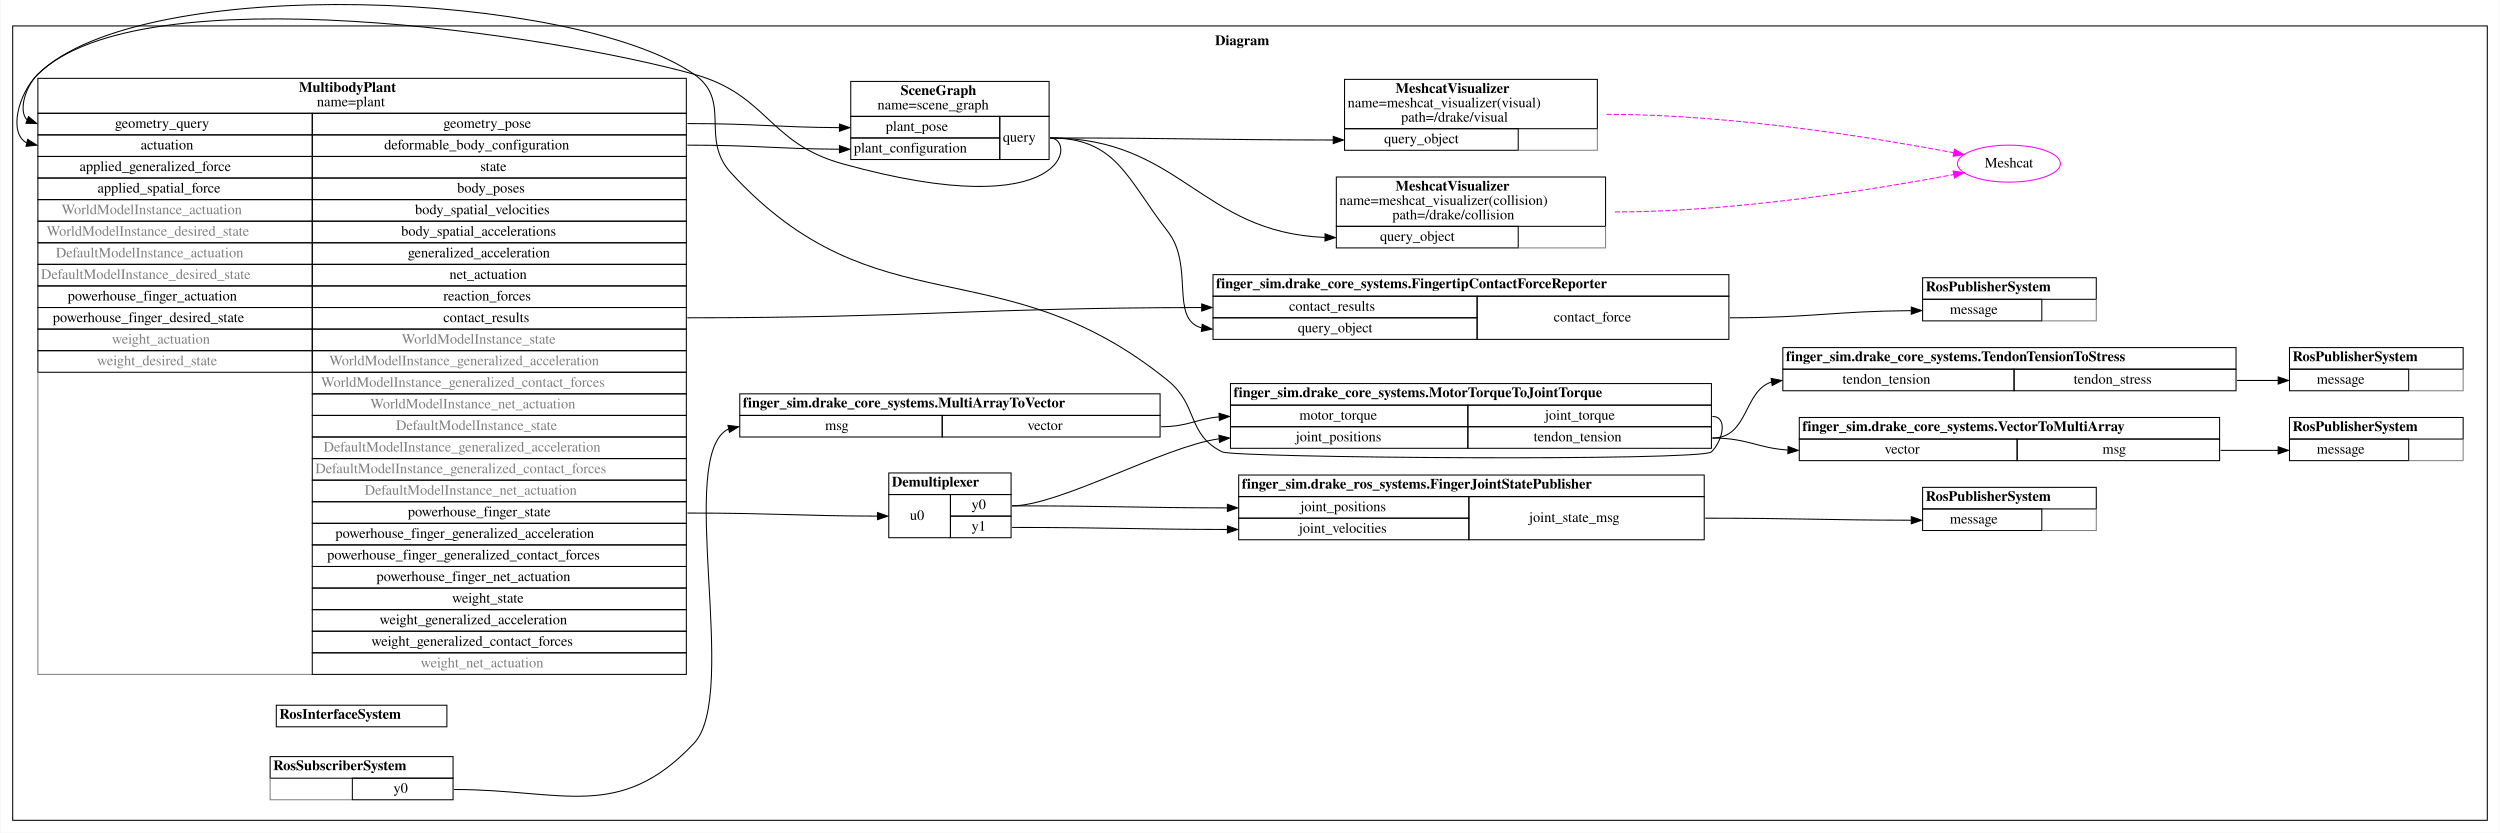
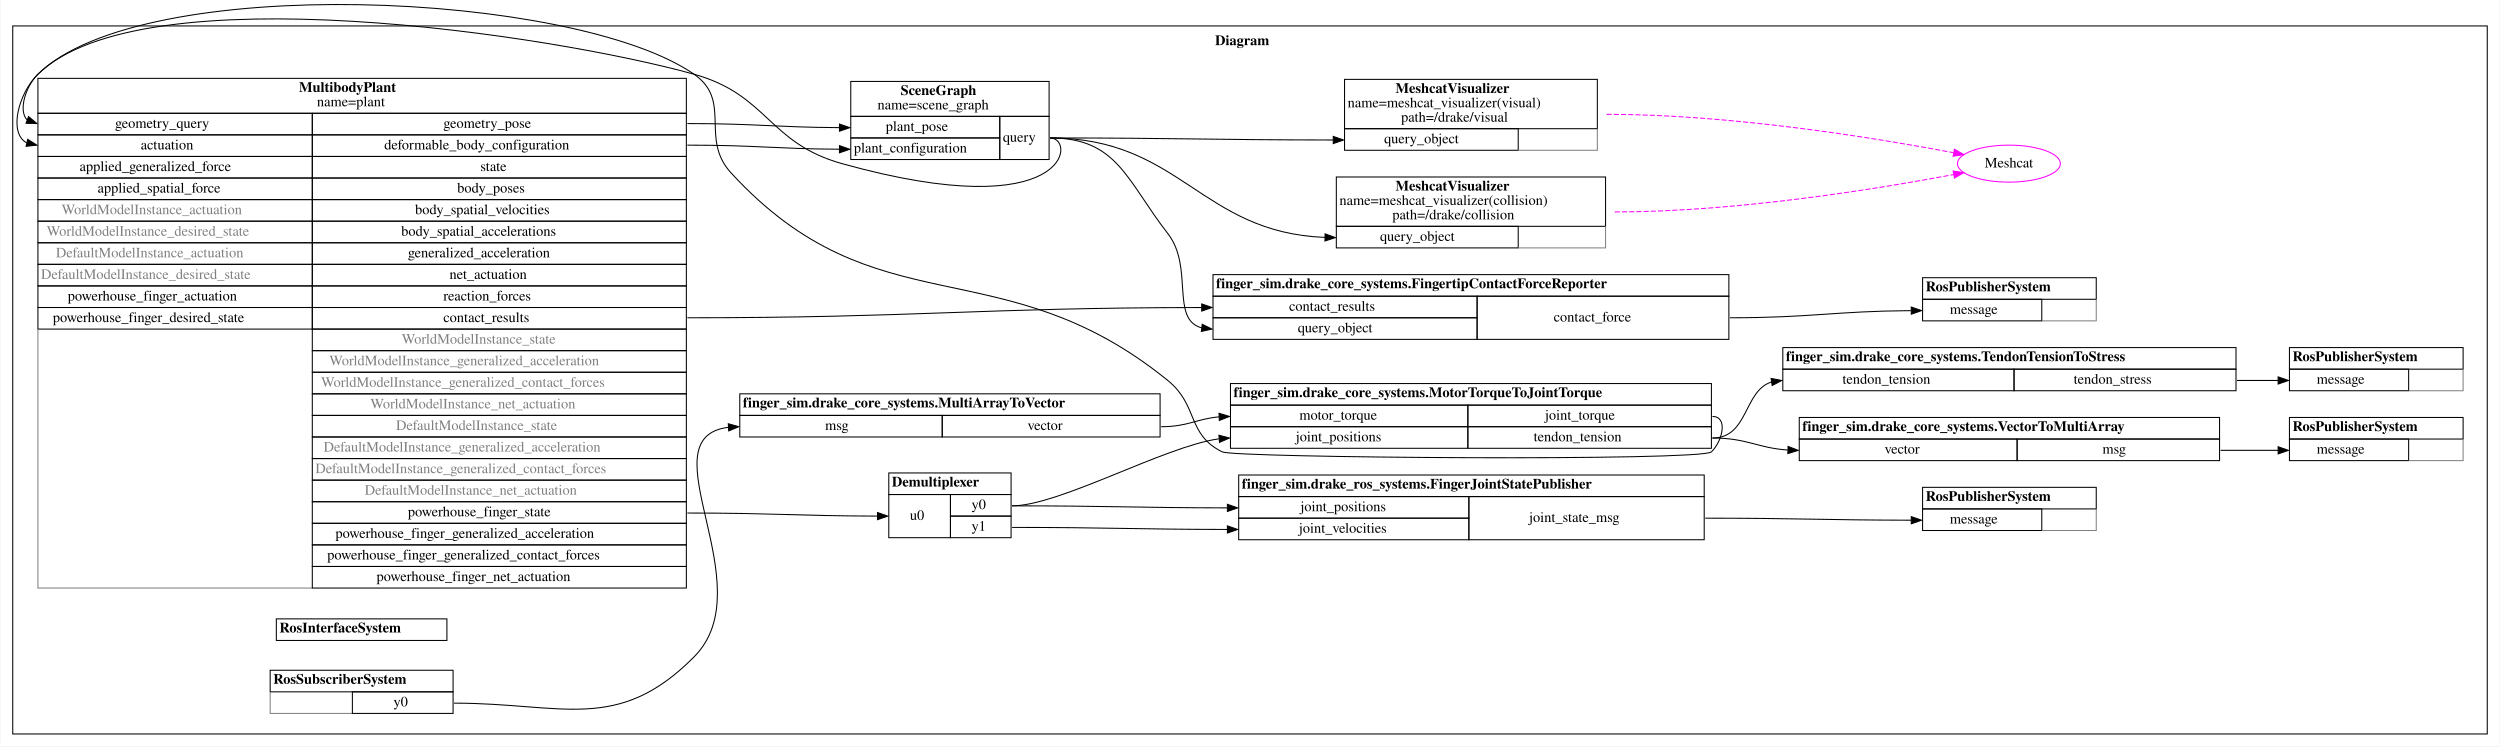
- <svg xmlns="http://www.w3.org/2000/svg" width="2432pt" height="810pt" viewBox="0.00 0.00 2432.00 810.24">
-   <g id="graph0" class="graph" transform="scale(1 1) rotate(0) translate(4 806.24)">
-     <polygon fill="white" stroke="transparent" points="-4,4 -4,-806.24 2428,-806.24 2428,4 -4,4" />
+ <svg xmlns="http://www.w3.org/2000/svg" width="2432pt" height="726pt" viewBox="0.00 0.00 2432.00 726.24">
+   <g id="graph0" class="graph" transform="scale(1 1) rotate(0) translate(4 722.24)">
+     <polygon fill="white" stroke="transparent" points="-4,4 -4,-722.24 2428,-722.24 2428,4 -4,4" />
    <g id="clust1" class="cluster">
-       <polygon fill="none" stroke="black" points="8,-8 8,-781 2416,-781 2416,-8 8,-8" />
-       <text text-anchor="start" x="1178" y="-762.3" font-family="Times,serif" font-weight="bold" font-size="14.00">Diagram</text>
+       <polygon fill="none" stroke="black" points="8,-8 8,-697 2416,-697 2416,-8 8,-8" />
+       <text text-anchor="start" x="1178" y="-678.3" font-family="Times,serif" font-weight="bold" font-size="14.00">Diagram</text>
    </g>
    <g id="clust2" class="cluster">
-       <polygon fill="none" stroke="white" points="16,-16 16,-742 2408,-742 2408,-16 16,-16" />
+       <polygon fill="none" stroke="white" points="16,-16 16,-658 2408,-658 2408,-16 16,-16" />
    </g>
    <g id="node1" class="node">
-       <polygon fill="none" stroke="black" points="32.5,-696 32.5,-730 663.5,-730 663.5,-696 32.5,-696" />
-       <text text-anchor="start" x="286.5" y="-716.8" font-family="Times,serif" font-weight="bold" font-size="14.00">MultibodyPlant</text>
-       <text text-anchor="start" x="304" y="-702.8" font-family="Times,serif" font-size="14.00">name=plant</text>
-       <polygon fill="none" stroke="black" points="32.5,-675 32.5,-696 299.5,-696 299.5,-675 32.5,-675" />
-       <text text-anchor="start" x="107.5" y="-681.8" font-family="Times,serif" font-size="14.00">geometry_query</text>
-       <polygon fill="none" stroke="black" points="299.5,-675 299.5,-696 663.5,-696 663.5,-675 299.5,-675" />
-       <text text-anchor="start" x="427" y="-681.8" font-family="Times,serif" font-size="14.00">geometry_pose</text>
-       <polygon fill="none" stroke="black" points="32.5,-654 32.5,-675 299.5,-675 299.5,-654 32.5,-654" />
-       <text text-anchor="start" x="132.5" y="-660.8" font-family="Times,serif" font-size="14.00">actuation</text>
-       <polygon fill="none" stroke="black" points="299.5,-654 299.5,-675 663.5,-675 663.5,-654 299.5,-654" />
-       <text text-anchor="start" x="369.5" y="-660.8" font-family="Times,serif" font-size="14.00">deformable_body_configuration</text>
-       <polygon fill="none" stroke="black" points="32.5,-633 32.5,-654 299.5,-654 299.5,-633 32.5,-633" />
-       <text text-anchor="start" x="73" y="-639.8" font-family="Times,serif" font-size="14.00">applied_generalized_force</text>
-       <polygon fill="none" stroke="black" points="299.5,-633 299.5,-654 663.5,-654 663.5,-633 299.5,-633" />
-       <text text-anchor="start" x="463" y="-639.8" font-family="Times,serif" font-size="14.00">state</text>
-       <polygon fill="none" stroke="black" points="32.5,-612 32.5,-633 299.5,-633 299.5,-612 32.5,-612" />
-       <text text-anchor="start" x="90.5" y="-618.8" font-family="Times,serif" font-size="14.00">applied_spatial_force</text>
-       <polygon fill="none" stroke="black" points="299.5,-612 299.5,-633 663.5,-633 663.5,-612 299.5,-612" />
-       <text text-anchor="start" x="440.5" y="-618.8" font-family="Times,serif" font-size="14.00">body_poses</text>
+       <polygon fill="none" stroke="black" points="32.5,-612 32.5,-646 663.5,-646 663.5,-612 32.5,-612" />
+       <text text-anchor="start" x="286.5" y="-632.8" font-family="Times,serif" font-weight="bold" font-size="14.00">MultibodyPlant</text>
+       <text text-anchor="start" x="304" y="-618.8" font-family="Times,serif" font-size="14.00">name=plant</text>
      <polygon fill="none" stroke="black" points="32.5,-591 32.5,-612 299.5,-612 299.5,-591 32.5,-591" />
-       <text text-anchor="start" x="55.5" y="-597.8" font-family="Times,serif" font-size="14.00" fill="grey">WorldModelInstance_actuation</text>
+       <text text-anchor="start" x="107.5" y="-597.8" font-family="Times,serif" font-size="14.00">geometry_query</text>
      <polygon fill="none" stroke="black" points="299.5,-591 299.5,-612 663.5,-612 663.5,-591 299.5,-591" />
-       <text text-anchor="start" x="399.5" y="-597.8" font-family="Times,serif" font-size="14.00">body_spatial_velocities</text>
+       <text text-anchor="start" x="427" y="-597.8" font-family="Times,serif" font-size="14.00">geometry_pose</text>
      <polygon fill="none" stroke="black" points="32.5,-570 32.5,-591 299.5,-591 299.5,-570 32.5,-570" />
-       <text text-anchor="start" x="41" y="-576.8" font-family="Times,serif" font-size="14.00" fill="grey">WorldModelInstance_desired_state</text>
+       <text text-anchor="start" x="132.5" y="-576.8" font-family="Times,serif" font-size="14.00">actuation</text>
      <polygon fill="none" stroke="black" points="299.5,-570 299.5,-591 663.5,-591 663.5,-570 299.5,-570" />
-       <text text-anchor="start" x="386" y="-576.8" font-family="Times,serif" font-size="14.00">body_spatial_accelerations</text>
+       <text text-anchor="start" x="369.5" y="-576.8" font-family="Times,serif" font-size="14.00">deformable_body_configuration</text>
      <polygon fill="none" stroke="black" points="32.5,-549 32.5,-570 299.5,-570 299.5,-549 32.5,-549" />
-       <text text-anchor="start" x="50" y="-555.8" font-family="Times,serif" font-size="14.00" fill="grey">DefaultModelInstance_actuation</text>
+       <text text-anchor="start" x="73" y="-555.8" font-family="Times,serif" font-size="14.00">applied_generalized_force</text>
      <polygon fill="none" stroke="black" points="299.5,-549 299.5,-570 663.5,-570 663.5,-549 299.5,-549" />
-       <text text-anchor="start" x="392.5" y="-555.8" font-family="Times,serif" font-size="14.00">generalized_acceleration</text>
+       <text text-anchor="start" x="463" y="-555.8" font-family="Times,serif" font-size="14.00">state</text>
      <polygon fill="none" stroke="black" points="32.5,-528 32.5,-549 299.5,-549 299.5,-528 32.5,-528" />
-       <text text-anchor="start" x="35.5" y="-534.8" font-family="Times,serif" font-size="14.00" fill="grey">DefaultModelInstance_desired_state</text>
+       <text text-anchor="start" x="90.5" y="-534.8" font-family="Times,serif" font-size="14.00">applied_spatial_force</text>
      <polygon fill="none" stroke="black" points="299.5,-528 299.5,-549 663.5,-549 663.5,-528 299.5,-528" />
-       <text text-anchor="start" x="433" y="-534.8" font-family="Times,serif" font-size="14.00">net_actuation</text>
+       <text text-anchor="start" x="440.5" y="-534.8" font-family="Times,serif" font-size="14.00">body_poses</text>
      <polygon fill="none" stroke="black" points="32.5,-507 32.5,-528 299.5,-528 299.5,-507 32.5,-507" />
-       <text text-anchor="start" x="61.5" y="-513.8" font-family="Times,serif" font-size="14.00">powerhouse_finger_actuation</text>
+       <text text-anchor="start" x="55.5" y="-513.8" font-family="Times,serif" font-size="14.00" fill="grey">WorldModelInstance_actuation</text>
      <polygon fill="none" stroke="black" points="299.5,-507 299.5,-528 663.5,-528 663.5,-507 299.5,-507" />
-       <text text-anchor="start" x="427" y="-513.8" font-family="Times,serif" font-size="14.00">reaction_forces</text>
+       <text text-anchor="start" x="399.5" y="-513.8" font-family="Times,serif" font-size="14.00">body_spatial_velocities</text>
      <polygon fill="none" stroke="black" points="32.5,-486 32.5,-507 299.5,-507 299.5,-486 32.5,-486" />
-       <text text-anchor="start" x="47" y="-492.8" font-family="Times,serif" font-size="14.00">powerhouse_finger_desired_state</text>
+       <text text-anchor="start" x="41" y="-492.8" font-family="Times,serif" font-size="14.00" fill="grey">WorldModelInstance_desired_state</text>
      <polygon fill="none" stroke="black" points="299.5,-486 299.5,-507 663.5,-507 663.5,-486 299.5,-486" />
-       <text text-anchor="start" x="427" y="-492.8" font-family="Times,serif" font-size="14.00">contact_results</text>
+       <text text-anchor="start" x="386" y="-492.8" font-family="Times,serif" font-size="14.00">body_spatial_accelerations</text>
      <polygon fill="none" stroke="black" points="32.5,-465 32.5,-486 299.5,-486 299.5,-465 32.5,-465" />
-       <text text-anchor="start" x="104.5" y="-471.8" font-family="Times,serif" font-size="14.00" fill="grey">weight_actuation</text>
+       <text text-anchor="start" x="50" y="-471.8" font-family="Times,serif" font-size="14.00" fill="grey">DefaultModelInstance_actuation</text>
      <polygon fill="none" stroke="black" points="299.5,-465 299.5,-486 663.5,-486 663.5,-465 299.5,-465" />
-       <text text-anchor="start" x="386.5" y="-471.8" font-family="Times,serif" font-size="14.00" fill="grey">WorldModelInstance_state</text>
+       <text text-anchor="start" x="392.5" y="-471.8" font-family="Times,serif" font-size="14.00">generalized_acceleration</text>
      <polygon fill="none" stroke="black" points="32.5,-444 32.5,-465 299.5,-465 299.5,-444 32.5,-444" />
-       <text text-anchor="start" x="90" y="-450.8" font-family="Times,serif" font-size="14.00" fill="grey">weight_desired_state</text>
+       <text text-anchor="start" x="35.5" y="-450.8" font-family="Times,serif" font-size="14.00" fill="grey">DefaultModelInstance_desired_state</text>
      <polygon fill="none" stroke="black" points="299.5,-444 299.5,-465 663.5,-465 663.5,-444 299.5,-444" />
-       <text text-anchor="start" x="316" y="-450.8" font-family="Times,serif" font-size="14.00" fill="grey">WorldModelInstance_generalized_acceleration</text>
-       <polyline fill="none" stroke="grey" points="32.5,-444 32.5,-150 299.5,-150 " />
+       <text text-anchor="start" x="433" y="-450.8" font-family="Times,serif" font-size="14.00">net_actuation</text>
+       <polygon fill="none" stroke="black" points="32.5,-423 32.5,-444 299.5,-444 299.5,-423 32.5,-423" />
+       <text text-anchor="start" x="61.5" y="-429.8" font-family="Times,serif" font-size="14.00">powerhouse_finger_actuation</text>
      <polygon fill="none" stroke="black" points="299.5,-423 299.5,-444 663.5,-444 663.5,-423 299.5,-423" />
-       <text text-anchor="start" x="308" y="-429.8" font-family="Times,serif" font-size="14.00" fill="grey">WorldModelInstance_generalized_contact_forces</text>
+       <text text-anchor="start" x="427" y="-429.8" font-family="Times,serif" font-size="14.00">reaction_forces</text>
+       <polygon fill="none" stroke="black" points="32.5,-402 32.5,-423 299.5,-423 299.5,-402 32.5,-402" />
+       <text text-anchor="start" x="47" y="-408.8" font-family="Times,serif" font-size="14.00">powerhouse_finger_desired_state</text>
      <polygon fill="none" stroke="black" points="299.5,-402 299.5,-423 663.5,-423 663.5,-402 299.5,-402" />
-       <text text-anchor="start" x="356" y="-408.8" font-family="Times,serif" font-size="14.00" fill="grey">WorldModelInstance_net_actuation</text>
+       <text text-anchor="start" x="427" y="-408.8" font-family="Times,serif" font-size="14.00">contact_results</text>
+       <polyline fill="none" stroke="grey" points="32.5,-402 32.5,-150 299.5,-150 " />
      <polygon fill="none" stroke="black" points="299.5,-381 299.5,-402 663.5,-402 663.5,-381 299.5,-381" />
-       <text text-anchor="start" x="381" y="-387.8" font-family="Times,serif" font-size="14.00" fill="grey">DefaultModelInstance_state</text>
+       <text text-anchor="start" x="386.5" y="-387.8" font-family="Times,serif" font-size="14.00" fill="grey">WorldModelInstance_state</text>
      <polygon fill="none" stroke="black" points="299.5,-360 299.5,-381 663.5,-381 663.5,-360 299.5,-360" />
-       <text text-anchor="start" x="310.5" y="-366.8" font-family="Times,serif" font-size="14.00" fill="grey">DefaultModelInstance_generalized_acceleration</text>
+       <text text-anchor="start" x="316" y="-366.8" font-family="Times,serif" font-size="14.00" fill="grey">WorldModelInstance_generalized_acceleration</text>
      <polygon fill="none" stroke="black" points="299.5,-339 299.5,-360 663.5,-360 663.5,-339 299.5,-339" />
-       <text text-anchor="start" x="302.5" y="-345.8" font-family="Times,serif" font-size="14.00" fill="grey">DefaultModelInstance_generalized_contact_forces</text>
+       <text text-anchor="start" x="308" y="-345.8" font-family="Times,serif" font-size="14.00" fill="grey">WorldModelInstance_generalized_contact_forces</text>
      <polygon fill="none" stroke="black" points="299.5,-318 299.5,-339 663.5,-339 663.5,-318 299.5,-318" />
-       <text text-anchor="start" x="350.5" y="-324.8" font-family="Times,serif" font-size="14.00" fill="grey">DefaultModelInstance_net_actuation</text>
+       <text text-anchor="start" x="356" y="-324.8" font-family="Times,serif" font-size="14.00" fill="grey">WorldModelInstance_net_actuation</text>
      <polygon fill="none" stroke="black" points="299.5,-297 299.5,-318 663.5,-318 663.5,-297 299.5,-297" />
-       <text text-anchor="start" x="392.5" y="-303.8" font-family="Times,serif" font-size="14.00">powerhouse_finger_state</text>
+       <text text-anchor="start" x="381" y="-303.8" font-family="Times,serif" font-size="14.00" fill="grey">DefaultModelInstance_state</text>
      <polygon fill="none" stroke="black" points="299.5,-276 299.5,-297 663.5,-297 663.5,-276 299.5,-276" />
-       <text text-anchor="start" x="322" y="-282.8" font-family="Times,serif" font-size="14.00">powerhouse_finger_generalized_acceleration</text>
+       <text text-anchor="start" x="310.5" y="-282.8" font-family="Times,serif" font-size="14.00" fill="grey">DefaultModelInstance_generalized_acceleration</text>
      <polygon fill="none" stroke="black" points="299.5,-255 299.5,-276 663.5,-276 663.5,-255 299.5,-255" />
-       <text text-anchor="start" x="314" y="-261.8" font-family="Times,serif" font-size="14.00">powerhouse_finger_generalized_contact_forces</text>
+       <text text-anchor="start" x="302.5" y="-261.8" font-family="Times,serif" font-size="14.00" fill="grey">DefaultModelInstance_generalized_contact_forces</text>
      <polygon fill="none" stroke="black" points="299.5,-234 299.5,-255 663.5,-255 663.5,-234 299.5,-234" />
-       <text text-anchor="start" x="362" y="-240.8" font-family="Times,serif" font-size="14.00">powerhouse_finger_net_actuation</text>
+       <text text-anchor="start" x="350.5" y="-240.8" font-family="Times,serif" font-size="14.00" fill="grey">DefaultModelInstance_net_actuation</text>
      <polygon fill="none" stroke="black" points="299.5,-213 299.5,-234 663.5,-234 663.5,-213 299.5,-213" />
-       <text text-anchor="start" x="435.5" y="-219.8" font-family="Times,serif" font-size="14.00">weight_state</text>
+       <text text-anchor="start" x="392.5" y="-219.8" font-family="Times,serif" font-size="14.00">powerhouse_finger_state</text>
      <polygon fill="none" stroke="black" points="299.5,-192 299.5,-213 663.5,-213 663.5,-192 299.5,-192" />
-       <text text-anchor="start" x="365" y="-198.8" font-family="Times,serif" font-size="14.00">weight_generalized_acceleration</text>
+       <text text-anchor="start" x="322" y="-198.8" font-family="Times,serif" font-size="14.00">powerhouse_finger_generalized_acceleration</text>
      <polygon fill="none" stroke="black" points="299.5,-171 299.5,-192 663.5,-192 663.5,-171 299.5,-171" />
-       <text text-anchor="start" x="357" y="-177.8" font-family="Times,serif" font-size="14.00">weight_generalized_contact_forces</text>
+       <text text-anchor="start" x="314" y="-177.8" font-family="Times,serif" font-size="14.00">powerhouse_finger_generalized_contact_forces</text>
      <polygon fill="none" stroke="black" points="299.5,-150 299.5,-171 663.5,-171 663.5,-150 299.5,-150" />
-       <text text-anchor="start" x="405" y="-156.8" font-family="Times,serif" font-size="14.00" fill="grey">weight_net_actuation</text>
+       <text text-anchor="start" x="362" y="-156.8" font-family="Times,serif" font-size="14.00">powerhouse_finger_net_actuation</text>
    </g>
    <g id="node2" class="node">
-       <polygon fill="none" stroke="black" points="823.5,-693 823.5,-727 1016.5,-727 1016.5,-693 823.5,-693" />
-       <text text-anchor="start" x="872" y="-713.8" font-family="Times,serif" font-weight="bold" font-size="14.00">SceneGraph</text>
-       <text text-anchor="start" x="849.5" y="-699.8" font-family="Times,serif" font-size="14.00">name=scene_graph</text>
-       <polygon fill="none" stroke="black" points="823.5,-672 823.5,-693 968.5,-693 968.5,-672 823.5,-672" />
-       <text text-anchor="start" x="857.5" y="-678.8" font-family="Times,serif" font-size="14.00">plant_pose</text>
-       <polygon fill="none" stroke="black" points="968.5,-651 968.5,-693 1016.5,-693 1016.5,-651 968.5,-651" />
-       <text text-anchor="start" x="971.5" y="-668.3" font-family="Times,serif" font-size="14.00">query</text>
-       <polygon fill="none" stroke="black" points="823.5,-651 823.5,-672 968.5,-672 968.5,-651 823.5,-651" />
-       <text text-anchor="start" x="826.5" y="-657.8" font-family="Times,serif" font-size="14.00">plant_configuration</text>
-     </g>
-     <g id="edge5" class="edge">
-       <path fill="none" stroke="black" d="M664.5,-686C731.18,-686 750.34,-682.4 812.19,-682.03" />
-       <polygon fill="black" stroke="black" points="812.51,-685.53 822.5,-682 812.49,-678.53 812.51,-685.53" />
-     </g>
-     <g id="edge6" class="edge">
-       <path fill="none" stroke="black" d="M664.5,-665C731.18,-665 750.34,-661.4 812.19,-661.03" />
-       <polygon fill="black" stroke="black" points="812.51,-664.53 822.5,-661 812.49,-657.53 812.51,-664.53" />
+       <polygon fill="none" stroke="black" points="823.5,-609 823.5,-643 1016.5,-643 1016.5,-609 823.5,-609" />
+       <text text-anchor="start" x="872" y="-629.8" font-family="Times,serif" font-weight="bold" font-size="14.00">SceneGraph</text>
+       <text text-anchor="start" x="849.5" y="-615.8" font-family="Times,serif" font-size="14.00">name=scene_graph</text>
+       <polygon fill="none" stroke="black" points="823.5,-588 823.5,-609 968.5,-609 968.5,-588 823.5,-588" />
+       <text text-anchor="start" x="857.5" y="-594.8" font-family="Times,serif" font-size="14.00">plant_pose</text>
+       <polygon fill="none" stroke="black" points="968.5,-567 968.5,-609 1016.5,-609 1016.5,-567 968.5,-567" />
+       <text text-anchor="start" x="971.5" y="-584.3" font-family="Times,serif" font-size="14.00">query</text>
+       <polygon fill="none" stroke="black" points="823.5,-567 823.5,-588 968.5,-588 968.5,-567 823.5,-567" />
+       <text text-anchor="start" x="826.5" y="-573.8" font-family="Times,serif" font-size="14.00">plant_configuration</text>
+     </g>
+     <g id="edge7" class="edge">
+       <path fill="none" stroke="black" d="M664.5,-602C731.18,-602 750.34,-598.4 812.19,-598.03" />
+       <polygon fill="black" stroke="black" points="812.51,-601.53 822.5,-598 812.49,-594.53 812.51,-601.53" />
+     </g>
+     <g id="edge8" class="edge">
+       <path fill="none" stroke="black" d="M664.5,-581C731.18,-581 750.34,-577.4 812.19,-577.03" />
+       <polygon fill="black" stroke="black" points="812.51,-580.53 822.5,-577 812.49,-573.53 812.51,-580.53" />
    </g>
    <g id="node8" class="node">
-       <polygon fill="none" stroke="black" points="860.5,-325 860.5,-346 979.5,-346 979.5,-325 860.5,-325" />
-       <text text-anchor="start" x="863.5" y="-332.8" font-family="Times,serif" font-weight="bold" font-size="14.00">Demultiplexer</text>
-       <polygon fill="none" stroke="black" points="860.5,-283 860.5,-325 920.5,-325 920.5,-283 860.5,-283" />
-       <text text-anchor="start" x="881" y="-300.3" font-family="Times,serif" font-size="14.00">u0</text>
-       <polygon fill="none" stroke="black" points="920.5,-304 920.5,-325 979.5,-325 979.5,-304 920.5,-304" />
-       <text text-anchor="start" x="941" y="-310.8" font-family="Times,serif" font-size="14.00">y0</text>
-       <polygon fill="none" stroke="black" points="920.5,-283 920.5,-304 979.5,-304 979.5,-283 920.5,-283" />
-       <text text-anchor="start" x="941" y="-289.8" font-family="Times,serif" font-size="14.00">y1</text>
-     </g>
-     <g id="edge8" class="edge">
-       <path fill="none" stroke="black" d="M664.5,-307C747.62,-307 770.94,-304.24 849.15,-304.01" />
-       <polygon fill="black" stroke="black" points="849.51,-307.51 859.5,-304 849.49,-300.51 849.51,-307.51" />
+       <polygon fill="none" stroke="black" points="860.5,-241 860.5,-262 979.5,-262 979.5,-241 860.5,-241" />
+       <text text-anchor="start" x="863.5" y="-248.8" font-family="Times,serif" font-weight="bold" font-size="14.00">Demultiplexer</text>
+       <polygon fill="none" stroke="black" points="860.5,-199 860.5,-241 920.5,-241 920.5,-199 860.5,-199" />
+       <text text-anchor="start" x="881" y="-216.3" font-family="Times,serif" font-size="14.00">u0</text>
+       <polygon fill="none" stroke="black" points="920.5,-220 920.5,-241 979.5,-241 979.5,-220 920.5,-220" />
+       <text text-anchor="start" x="941" y="-226.8" font-family="Times,serif" font-size="14.00">y0</text>
+       <polygon fill="none" stroke="black" points="920.5,-199 920.5,-220 979.5,-220 979.5,-199 920.5,-199" />
+       <text text-anchor="start" x="941" y="-205.8" font-family="Times,serif" font-size="14.00">y1</text>
+     </g>
+     <g id="edge11" class="edge">
+       <path fill="none" stroke="black" d="M664.5,-223C747.62,-223 770.94,-220.24 849.15,-220.01" />
+       <polygon fill="black" stroke="black" points="849.51,-223.51 859.5,-220 849.49,-216.51 849.51,-223.51" />
    </g>
    <g id="node15" class="node">
-       <polygon fill="none" stroke="black" points="1176,-518 1176,-539 1678,-539 1678,-518 1176,-518" />
-       <text text-anchor="start" x="1179" y="-525.8" font-family="Times,serif" font-weight="bold" font-size="14.00">finger_sim.drake_core_systems.FingertipContactForceReporter</text>
-       <polygon fill="none" stroke="black" points="1176,-497 1176,-518 1433,-518 1433,-497 1176,-497" />
-       <text text-anchor="start" x="1250" y="-503.8" font-family="Times,serif" font-size="14.00">contact_results</text>
-       <polygon fill="none" stroke="black" points="1433,-476 1433,-518 1678,-518 1678,-476 1433,-476" />
-       <text text-anchor="start" x="1507.5" y="-493.3" font-family="Times,serif" font-size="14.00">contact_force</text>
-       <polygon fill="none" stroke="black" points="1176,-476 1176,-497 1433,-497 1433,-476 1176,-476" />
-       <text text-anchor="start" x="1258.5" y="-482.8" font-family="Times,serif" font-size="14.00">query_object</text>
-     </g>
-     <g id="edge14" class="edge">
-       <path fill="none" stroke="black" d="M664.5,-497C888,-497 946.31,-506.7 1164.81,-506.99" />
-       <polygon fill="black" stroke="black" points="1165,-510.49 1175,-507 1165,-503.49 1165,-510.49" />
+       <polygon fill="none" stroke="black" points="1176,-434 1176,-455 1678,-455 1678,-434 1176,-434" />
+       <text text-anchor="start" x="1179" y="-441.8" font-family="Times,serif" font-weight="bold" font-size="14.00">finger_sim.drake_core_systems.FingertipContactForceReporter</text>
+       <polygon fill="none" stroke="black" points="1176,-413 1176,-434 1433,-434 1433,-413 1176,-413" />
+       <text text-anchor="start" x="1250" y="-419.8" font-family="Times,serif" font-size="14.00">contact_results</text>
+       <polygon fill="none" stroke="black" points="1433,-392 1433,-434 1678,-434 1678,-392 1433,-392" />
+       <text text-anchor="start" x="1507.5" y="-409.3" font-family="Times,serif" font-size="14.00">contact_force</text>
+       <polygon fill="none" stroke="black" points="1176,-392 1176,-413 1433,-413 1433,-392 1176,-392" />
+       <text text-anchor="start" x="1258.5" y="-398.8" font-family="Times,serif" font-size="14.00">query_object</text>
+     </g>
+     <g id="edge18" class="edge">
+       <path fill="none" stroke="black" d="M664.5,-413C888,-413 946.31,-422.7 1164.81,-422.99" />
+       <polygon fill="black" stroke="black" points="1165,-426.49 1175,-423 1165,-419.49 1165,-426.49" />
    </g>
    <g id="edge3" class="edge">
-       <path fill="none" stroke="black" d="M1017.5,-672C1043.19,-672 1036.87,-585.18 815,-647 742.97,-667.07 743.03,-713.93 671,-734 534.32,-772.08 133.87,-833.28 32.5,-734 20.35,-722.1 13.38,-698.69 21.85,-689.66" />
-       <polygon fill="black" stroke="black" points="23.39,-692.82 31.5,-686 20.91,-686.28 23.39,-692.82" />
+       <path fill="none" stroke="black" d="M1017.5,-588C1043.19,-588 1036.87,-501.18 815,-563 742.97,-583.07 743.03,-629.93 671,-650 534.32,-688.08 133.87,-749.28 32.5,-650 20.35,-638.1 13.38,-614.69 21.85,-605.66" />
+       <polygon fill="black" stroke="black" points="23.39,-608.82 31.5,-602 20.91,-602.28 23.39,-608.82" />
    </g>
    <g id="node3" class="node">
-       <polygon fill="none" stroke="black" points="1304,-681 1304,-729 1550,-729 1550,-681 1304,-681" />
-       <text text-anchor="start" x="1353.5" y="-715.8" font-family="Times,serif" font-weight="bold" font-size="14.00">MeshcatVisualizer</text>
-       <text text-anchor="start" x="1307" y="-701.8" font-family="Times,serif" font-size="14.00">name=meshcat_visualizer(visual)</text>
-       <text text-anchor="start" x="1359" y="-687.8" font-family="Times,serif" font-size="14.00">path=/drake/visual</text>
-       <polygon fill="none" stroke="black" points="1304,-660 1304,-681 1473,-681 1473,-660 1304,-660" />
-       <text text-anchor="start" x="1342.5" y="-666.8" font-family="Times,serif" font-size="14.00">query_object</text>
-       <polyline fill="none" stroke="grey" points="1473,-660 1550,-660 1550,-681 " />
-     </g>
-     <g id="edge7" class="edge">
-       <path fill="none" stroke="black" d="M1017.5,-672C1140.92,-672 1174.3,-670.11 1292.8,-670" />
-       <polygon fill="black" stroke="black" points="1293,-673.5 1303,-670 1293,-666.5 1293,-673.5" />
+       <polygon fill="none" stroke="black" points="1304,-597 1304,-645 1550,-645 1550,-597 1304,-597" />
+       <text text-anchor="start" x="1353.5" y="-631.8" font-family="Times,serif" font-weight="bold" font-size="14.00">MeshcatVisualizer</text>
+       <text text-anchor="start" x="1307" y="-617.8" font-family="Times,serif" font-size="14.00">name=meshcat_visualizer(visual)</text>
+       <text text-anchor="start" x="1359" y="-603.8" font-family="Times,serif" font-size="14.00">path=/drake/visual</text>
+       <polygon fill="none" stroke="black" points="1304,-576 1304,-597 1473,-597 1473,-576 1304,-576" />
+       <text text-anchor="start" x="1342.5" y="-582.8" font-family="Times,serif" font-size="14.00">query_object</text>
+       <polyline fill="none" stroke="grey" points="1473,-576 1550,-576 1550,-597 " />
+     </g>
+     <g id="edge10" class="edge">
+       <path fill="none" stroke="black" d="M1017.5,-588C1140.92,-588 1174.3,-586.11 1292.8,-586" />
+       <polygon fill="black" stroke="black" points="1293,-589.5 1303,-586 1293,-582.5 1293,-589.5" />
    </g>
    <g id="node5" class="node">
-       <polygon fill="none" stroke="black" points="1296,-586 1296,-634 1558,-634 1558,-586 1296,-586" />
-       <text text-anchor="start" x="1353.5" y="-620.8" font-family="Times,serif" font-weight="bold" font-size="14.00">MeshcatVisualizer</text>
-       <text text-anchor="start" x="1299" y="-606.8" font-family="Times,serif" font-size="14.00">name=meshcat_visualizer(collision)</text>
-       <text text-anchor="start" x="1350.5" y="-592.8" font-family="Times,serif" font-size="14.00">path=/drake/collision</text>
-       <polygon fill="none" stroke="black" points="1296,-565 1296,-586 1473,-586 1473,-565 1296,-565" />
-       <text text-anchor="start" x="1338.5" y="-571.8" font-family="Times,serif" font-size="14.00">query_object</text>
-       <polyline fill="none" stroke="grey" points="1473,-565 1558,-565 1558,-586 " />
+       <polygon fill="none" stroke="black" points="1296,-502 1296,-550 1558,-550 1558,-502 1296,-502" />
+       <text text-anchor="start" x="1353.5" y="-536.8" font-family="Times,serif" font-weight="bold" font-size="14.00">MeshcatVisualizer</text>
+       <text text-anchor="start" x="1299" y="-522.8" font-family="Times,serif" font-size="14.00">name=meshcat_visualizer(collision)</text>
+       <text text-anchor="start" x="1350.5" y="-508.8" font-family="Times,serif" font-size="14.00">path=/drake/collision</text>
+       <polygon fill="none" stroke="black" points="1296,-481 1296,-502 1473,-502 1473,-481 1296,-481" />
+       <text text-anchor="start" x="1338.5" y="-487.8" font-family="Times,serif" font-size="14.00">query_object</text>
+       <polyline fill="none" stroke="grey" points="1473,-481 1558,-481 1558,-502 " />
    </g>
    <g id="edge9" class="edge">
-       <path fill="none" stroke="black" d="M1017.5,-672C1144.71,-672 1163.42,-580.05 1284.9,-575.2" />
-       <polygon fill="black" stroke="black" points="1285.07,-578.7 1295,-575 1284.93,-571.7 1285.07,-578.7" />
-     </g>
-     <g id="edge15" class="edge">
-       <path fill="none" stroke="black" d="M1017.5,-672C1082.5,-672 1092.04,-632.27 1132,-581 1158.05,-547.59 1133.68,-495.88 1164.7,-487.24" />
-       <polygon fill="black" stroke="black" points="1165.49,-490.67 1175,-486 1164.65,-483.72 1165.49,-490.67" />
+       <path fill="none" stroke="black" d="M1017.5,-588C1144.71,-588 1163.42,-496.05 1284.9,-491.2" />
+       <polygon fill="black" stroke="black" points="1285.07,-494.7 1295,-491 1284.93,-487.7 1285.07,-494.7" />
+     </g>
+     <g id="edge19" class="edge">
+       <path fill="none" stroke="black" d="M1017.5,-588C1083.06,-588 1091.76,-546.76 1132,-495 1157.55,-462.14 1134.27,-411.65 1164.86,-403.21" />
+       <polygon fill="black" stroke="black" points="1165.49,-406.66 1175,-402 1164.65,-399.71 1165.49,-406.66" />
    </g>
    <g id="node4" class="node">
-       <ellipse fill="none" stroke="magenta" cx="1950.5" cy="-647" rx="50.09" ry="18" />
-       <text text-anchor="middle" x="1950.5" y="-643.3" font-family="Times,serif" font-size="14.00">Meshcat</text>
+       <ellipse fill="none" stroke="magenta" cx="1950.5" cy="-563" rx="50.09" ry="18" />
+       <text text-anchor="middle" x="1950.5" y="-559.3" font-family="Times,serif" font-size="14.00">Meshcat</text>
    </g>
    <g id="edge1" class="edge">
-       <path fill="none" stroke="magenta" stroke-dasharray="5,2" d="M1559,-695C1680.5,-695 1821.7,-671.82 1896.55,-657.68" />
-       <polygon fill="magenta" stroke="magenta" points="1897.5,-661.06 1906.66,-655.75 1896.18,-654.19 1897.5,-661.06" />
+       <path fill="none" stroke="magenta" stroke-dasharray="5,2" d="M1559,-611C1680.5,-611 1821.7,-587.82 1896.55,-573.68" />
+       <polygon fill="magenta" stroke="magenta" points="1897.5,-577.06 1906.66,-571.75 1896.18,-570.19 1897.5,-577.06" />
    </g>
    <g id="edge2" class="edge">
-       <path fill="none" stroke="magenta" stroke-dasharray="5,2" d="M1567,-600C1685.53,-600 1823.2,-622.51 1896.75,-636.37" />
-       <polygon fill="magenta" stroke="magenta" points="1896.21,-639.84 1906.69,-638.27 1897.52,-632.96 1896.21,-639.84" />
+       <path fill="none" stroke="magenta" stroke-dasharray="5,2" d="M1567,-516C1685.53,-516 1823.2,-538.51 1896.75,-552.37" />
+       <polygon fill="magenta" stroke="magenta" points="1896.21,-555.84 1906.69,-554.27 1897.52,-548.96 1896.21,-555.84" />
    </g>
    <g id="node6" class="node">
      <polygon fill="none" stroke="black" points="264.5,-99 264.5,-120 430.5,-120 430.5,-99 264.5,-99" />
      <text text-anchor="start" x="267.5" y="-106.8" font-family="Times,serif" font-weight="bold" font-size="14.00">RosInterfaceSystem</text>
    </g>
    <g id="node7" class="node">
-       <polygon fill="none" stroke="black" points="1201,-323 1201,-344 1654,-344 1654,-323 1201,-323" />
-       <text text-anchor="start" x="1204" y="-330.8" font-family="Times,serif" font-weight="bold" font-size="14.00">finger_sim.drake_ros_systems.FingerJointStatePublisher</text>
-       <polygon fill="none" stroke="black" points="1201,-302 1201,-323 1425,-323 1425,-302 1201,-302" />
-       <text text-anchor="start" x="1261" y="-308.8" font-family="Times,serif" font-size="14.00">joint_positions</text>
-       <polygon fill="none" stroke="black" points="1425,-281 1425,-323 1654,-323 1654,-281 1425,-281" />
-       <text text-anchor="start" x="1483.5" y="-298.3" font-family="Times,serif" font-size="14.00">joint_state_msg</text>
-       <polygon fill="none" stroke="black" points="1201,-281 1201,-302 1425,-302 1425,-281 1201,-281" />
-       <text text-anchor="start" x="1259.5" y="-287.8" font-family="Times,serif" font-size="14.00">joint_velocities</text>
+       <polygon fill="none" stroke="black" points="1201,-239 1201,-260 1654,-260 1654,-239 1201,-239" />
+       <text text-anchor="start" x="1204" y="-246.8" font-family="Times,serif" font-weight="bold" font-size="14.00">finger_sim.drake_ros_systems.FingerJointStatePublisher</text>
+       <polygon fill="none" stroke="black" points="1201,-218 1201,-239 1425,-239 1425,-218 1201,-218" />
+       <text text-anchor="start" x="1261" y="-224.8" font-family="Times,serif" font-size="14.00">joint_positions</text>
+       <polygon fill="none" stroke="black" points="1425,-197 1425,-239 1654,-239 1654,-197 1425,-197" />
+       <text text-anchor="start" x="1483.5" y="-214.3" font-family="Times,serif" font-size="14.00">joint_state_msg</text>
+       <polygon fill="none" stroke="black" points="1201,-197 1201,-218 1425,-218 1425,-197 1201,-197" />
+       <text text-anchor="start" x="1259.5" y="-203.8" font-family="Times,serif" font-size="14.00">joint_velocities</text>
    </g>
    <g id="node9" class="node">
-       <polygon fill="none" stroke="black" points="1866.5,-311 1866.5,-332 2035.5,-332 2035.5,-311 1866.5,-311" />
-       <text text-anchor="start" x="1869.5" y="-318.8" font-family="Times,serif" font-weight="bold" font-size="14.00">RosPublisherSystem</text>
-       <polygon fill="none" stroke="black" points="1866.5,-290 1866.5,-311 1982.5,-311 1982.5,-290 1866.5,-290" />
-       <text text-anchor="start" x="1893" y="-296.8" font-family="Times,serif" font-size="14.00">message</text>
-       <polyline fill="none" stroke="grey" points="1982.5,-290 2035.5,-290 2035.5,-311 " />
-     </g>
-     <g id="edge21" class="edge">
-       <path fill="none" stroke="black" d="M1655,-302C1745.09,-302 1770.11,-300.15 1855.37,-300.01" />
-       <polygon fill="black" stroke="black" points="1855.5,-303.51 1865.5,-300 1855.5,-296.51 1855.5,-303.51" />
-     </g>
-     <g id="edge19" class="edge">
-       <path fill="none" stroke="black" d="M980.5,-314C1074.63,-314 1100.64,-312.14 1189.98,-312.01" />
-       <polygon fill="black" stroke="black" points="1190,-315.51 1200,-312 1190,-308.51 1190,-315.51" />
-     </g>
-     <g id="edge20" class="edge">
-       <path fill="none" stroke="black" d="M980.5,-293C1074.63,-293 1100.64,-291.14 1189.98,-291.01" />
-       <polygon fill="black" stroke="black" points="1190,-294.51 1200,-291 1190,-287.51 1190,-294.51" />
+       <polygon fill="none" stroke="black" points="1866.5,-227 1866.5,-248 2035.5,-248 2035.5,-227 1866.5,-227" />
+       <text text-anchor="start" x="1869.5" y="-234.8" font-family="Times,serif" font-weight="bold" font-size="14.00">RosPublisherSystem</text>
+       <polygon fill="none" stroke="black" points="1866.5,-206 1866.5,-227 1982.5,-227 1982.5,-206 1866.5,-206" />
+       <text text-anchor="start" x="1893" y="-212.8" font-family="Times,serif" font-size="14.00">message</text>
+       <polyline fill="none" stroke="grey" points="1982.5,-206 2035.5,-206 2035.5,-227 " />
+     </g>
+     <g id="edge12" class="edge">
+       <path fill="none" stroke="black" d="M1655,-218C1745.09,-218 1770.11,-216.15 1855.37,-216.01" />
+       <polygon fill="black" stroke="black" points="1855.5,-219.51 1865.5,-216 1855.5,-212.51 1855.5,-219.51" />
+     </g>
+     <g id="edge5" class="edge">
+       <path fill="none" stroke="black" d="M980.5,-230C1074.63,-230 1100.64,-228.14 1189.98,-228.01" />
+       <polygon fill="black" stroke="black" points="1190,-231.51 1200,-228 1190,-224.51 1190,-231.51" />
+     </g>
+     <g id="edge6" class="edge">
+       <path fill="none" stroke="black" d="M980.5,-209C1074.63,-209 1100.64,-207.14 1189.98,-207.01" />
+       <polygon fill="black" stroke="black" points="1190,-210.51 1200,-207 1190,-203.51 1190,-210.51" />
    </g>
    <g id="node12" class="node">
-       <polygon fill="none" stroke="black" points="1193,-412 1193,-433 1661,-433 1661,-412 1193,-412" />
-       <text text-anchor="start" x="1196" y="-419.8" font-family="Times,serif" font-weight="bold" font-size="14.00">finger_sim.drake_core_systems.MotorTorqueToJointTorque</text>
-       <polygon fill="none" stroke="black" points="1193,-391 1193,-412 1424,-412 1424,-391 1193,-391" />
-       <text text-anchor="start" x="1260" y="-397.8" font-family="Times,serif" font-size="14.00">motor_torque</text>
-       <polygon fill="none" stroke="black" points="1424,-391 1424,-412 1661,-412 1661,-391 1424,-391" />
-       <text text-anchor="start" x="1499" y="-397.8" font-family="Times,serif" font-size="14.00">joint_torque</text>
-       <polygon fill="none" stroke="black" points="1193,-370 1193,-391 1424,-391 1424,-370 1193,-370" />
-       <text text-anchor="start" x="1256.5" y="-376.8" font-family="Times,serif" font-size="14.00">joint_positions</text>
-       <polygon fill="none" stroke="black" points="1424,-370 1424,-391 1661,-391 1661,-370 1424,-370" />
-       <text text-anchor="start" x="1488" y="-376.8" font-family="Times,serif" font-size="14.00">tendon_tension</text>
-     </g>
-     <g id="edge11" class="edge">
-       <path fill="none" stroke="black" d="M980.5,-314C1026.56,-314 1128.46,-371.77 1181.72,-379.21" />
-       <polygon fill="black" stroke="black" points="1181.76,-382.73 1192,-380 1182.3,-375.75 1181.76,-382.73" />
+       <polygon fill="none" stroke="black" points="1193,-328 1193,-349 1661,-349 1661,-328 1193,-328" />
+       <text text-anchor="start" x="1196" y="-335.8" font-family="Times,serif" font-weight="bold" font-size="14.00">finger_sim.drake_core_systems.MotorTorqueToJointTorque</text>
+       <polygon fill="none" stroke="black" points="1193,-307 1193,-328 1424,-328 1424,-307 1193,-307" />
+       <text text-anchor="start" x="1260" y="-313.8" font-family="Times,serif" font-size="14.00">motor_torque</text>
+       <polygon fill="none" stroke="black" points="1424,-307 1424,-328 1661,-328 1661,-307 1424,-307" />
+       <text text-anchor="start" x="1499" y="-313.8" font-family="Times,serif" font-size="14.00">joint_torque</text>
+       <polygon fill="none" stroke="black" points="1193,-286 1193,-307 1424,-307 1424,-286 1193,-286" />
+       <text text-anchor="start" x="1256.5" y="-292.8" font-family="Times,serif" font-size="14.00">joint_positions</text>
+       <polygon fill="none" stroke="black" points="1424,-286 1424,-307 1661,-307 1661,-286 1424,-286" />
+       <text text-anchor="start" x="1488" y="-292.8" font-family="Times,serif" font-size="14.00">tendon_tension</text>
+     </g>
+     <g id="edge15" class="edge">
+       <path fill="none" stroke="black" d="M980.5,-230C1026.56,-230 1128.46,-287.77 1181.72,-295.21" />
+       <polygon fill="black" stroke="black" points="1181.76,-298.73 1192,-296 1182.3,-291.75 1181.76,-298.73" />
    </g>
    <g id="node10" class="node">
      <polygon fill="none" stroke="black" points="258.5,-49 258.5,-70 436.5,-70 436.5,-49 258.5,-49" />
      <text text-anchor="start" x="261.5" y="-56.8" font-family="Times,serif" font-weight="bold" font-size="14.00">RosSubscriberSystem</text>
      <polyline fill="none" stroke="grey" points="258.5,-49 258.5,-28 338.5,-28 " />
      <polygon fill="none" stroke="black" points="338.5,-28 338.5,-49 436.5,-49 436.5,-28 338.5,-28" />
      <text text-anchor="start" x="378.5" y="-34.8" font-family="Times,serif" font-size="14.00">y0</text>
    </g>
    <g id="node11" class="node">
-       <polygon fill="none" stroke="black" points="715.5,-402 715.5,-423 1124.5,-423 1124.5,-402 715.5,-402" />
-       <text text-anchor="start" x="718.5" y="-409.8" font-family="Times,serif" font-weight="bold" font-size="14.00">finger_sim.drake_core_systems.MultiArrayToVector</text>
-       <polygon fill="none" stroke="black" points="715.5,-381 715.5,-402 912.5,-402 912.5,-381 715.5,-381" />
-       <text text-anchor="start" x="798.5" y="-387.8" font-family="Times,serif" font-size="14.00">msg</text>
-       <polygon fill="none" stroke="black" points="912.5,-381 912.5,-402 1124.5,-402 1124.5,-381 912.5,-381" />
-       <text text-anchor="start" x="995.5" y="-387.8" font-family="Times,serif" font-size="14.00">vector</text>
+       <polygon fill="none" stroke="black" points="715.5,-318 715.5,-339 1124.5,-339 1124.5,-318 715.5,-318" />
+       <text text-anchor="start" x="718.5" y="-325.8" font-family="Times,serif" font-weight="bold" font-size="14.00">finger_sim.drake_core_systems.MultiArrayToVector</text>
+       <polygon fill="none" stroke="black" points="715.5,-297 715.5,-318 912.5,-318 912.5,-297 715.5,-297" />
+       <text text-anchor="start" x="798.5" y="-303.8" font-family="Times,serif" font-size="14.00">msg</text>
+       <polygon fill="none" stroke="black" points="912.5,-297 912.5,-318 1124.5,-318 1124.5,-297 912.5,-297" />
+       <text text-anchor="start" x="995.5" y="-303.8" font-family="Times,serif" font-size="14.00">vector</text>
+     </g>
+     <g id="edge13" class="edge">
+       <path fill="none" stroke="black" d="M437.5,-38C543.19,-38 596.49,-8.04 671,-83 739.84,-152.26 622.41,-295.82 704.14,-306.38" />
+       <polygon fill="black" stroke="black" points="704.31,-309.9 714.5,-307 704.73,-302.91 704.31,-309.9" />
+     </g>
+     <g id="edge14" class="edge">
+       <path fill="none" stroke="black" d="M1125.5,-307C1151.65,-307 1160.07,-314.66 1181.79,-316.57" />
+       <polygon fill="black" stroke="black" points="1181.86,-320.08 1192,-317 1182.16,-313.08 1181.86,-320.08" />
+     </g>
+     <g id="edge4" class="edge">
+       <path fill="none" stroke="black" d="M1662,-317C1677.34,-317 1672,-293.19 1661,-282.5 1651.52,-273.29 1196.85,-276.63 1185,-282.5 1150.19,-299.73 1162.17,-327.53 1132,-352 969.58,-483.75 848.47,-399.97 707,-554 676.18,-587.56 708.45,-624.04 671,-650 554.38,-730.82 133.55,-749.6 32.5,-650 13.56,-631.33 3.65,-593.15 21.36,-583.34" />
+       <polygon fill="black" stroke="black" points="22.54,-586.66 31.5,-581 20.97,-579.84 22.54,-586.66" />
+     </g>
+     <g id="node13" class="node">
+       <polygon fill="none" stroke="black" points="1730.5,-363 1730.5,-384 2171.5,-384 2171.5,-363 1730.5,-363" />
+       <text text-anchor="start" x="1733.5" y="-370.8" font-family="Times,serif" font-weight="bold" font-size="14.00">finger_sim.drake_core_systems.TendonTensionToStress</text>
+       <polygon fill="none" stroke="black" points="1730.5,-342 1730.5,-363 1955.5,-363 1955.5,-342 1730.5,-342" />
+       <text text-anchor="start" x="1788.5" y="-348.8" font-family="Times,serif" font-size="14.00">tendon_tension</text>
+       <polygon fill="none" stroke="black" points="1955.5,-342 1955.5,-363 2171.5,-363 2171.5,-342 1955.5,-342" />
+       <text text-anchor="start" x="2013.5" y="-348.8" font-family="Times,serif" font-size="14.00">tendon_stress</text>
+     </g>
+     <g id="edge16" class="edge">
+       <path fill="none" stroke="black" d="M1662,-296C1697.17,-296 1692.09,-341.6 1719.4,-350.5" />
+       <polygon fill="black" stroke="black" points="1719.09,-353.99 1729.5,-352 1720.12,-347.07 1719.09,-353.99" />
+     </g>
+     <g id="node14" class="node">
+       <polygon fill="none" stroke="black" points="1746.5,-295 1746.5,-316 2155.5,-316 2155.5,-295 1746.5,-295" />
+       <text text-anchor="start" x="1749.5" y="-302.8" font-family="Times,serif" font-weight="bold" font-size="14.00">finger_sim.drake_core_systems.VectorToMultiArray</text>
+       <polygon fill="none" stroke="black" points="1746.5,-274 1746.5,-295 1958.5,-295 1958.5,-274 1746.5,-274" />
+       <text text-anchor="start" x="1829.5" y="-280.8" font-family="Times,serif" font-size="14.00">vector</text>
+       <polygon fill="none" stroke="black" points="1958.5,-274 1958.5,-295 2155.5,-295 2155.5,-274 1958.5,-274" />
+       <text text-anchor="start" x="2041.5" y="-280.8" font-family="Times,serif" font-size="14.00">msg</text>
+     </g>
+     <g id="edge17" class="edge">
+       <path fill="none" stroke="black" d="M1662,-296C1695.83,-296 1706.07,-286.23 1735.29,-284.32" />
+       <polygon fill="black" stroke="black" points="1735.61,-287.81 1745.5,-284 1735.39,-280.82 1735.61,-287.81" />
+     </g>
+     <g id="node16" class="node">
+       <polygon fill="none" stroke="black" points="2223.5,-363 2223.5,-384 2392.5,-384 2392.5,-363 2223.5,-363" />
+       <text text-anchor="start" x="2226.5" y="-370.8" font-family="Times,serif" font-weight="bold" font-size="14.00">RosPublisherSystem</text>
+       <polygon fill="none" stroke="black" points="2223.5,-342 2223.5,-363 2339.5,-363 2339.5,-342 2223.5,-342" />
+       <text text-anchor="start" x="2250" y="-348.8" font-family="Times,serif" font-size="14.00">message</text>
+       <polyline fill="none" stroke="grey" points="2339.5,-342 2392.5,-342 2392.5,-363 " />
+     </g>
+     <g id="edge20" class="edge">
+       <path fill="none" stroke="black" d="M2172.5,-352C2190.9,-352 2197.88,-352 2212.35,-352" />
+       <polygon fill="black" stroke="black" points="2212.5,-355.5 2222.5,-352 2212.5,-348.5 2212.5,-355.5" />
+     </g>
+     <g id="node17" class="node">
+       <polygon fill="none" stroke="black" points="2223.5,-295 2223.5,-316 2392.5,-316 2392.5,-295 2223.5,-295" />
+       <text text-anchor="start" x="2226.5" y="-302.8" font-family="Times,serif" font-weight="bold" font-size="14.00">RosPublisherSystem</text>
+       <polygon fill="none" stroke="black" points="2223.5,-274 2223.5,-295 2339.5,-295 2339.5,-274 2223.5,-274" />
+       <text text-anchor="start" x="2250" y="-280.8" font-family="Times,serif" font-size="14.00">message</text>
+       <polyline fill="none" stroke="grey" points="2339.5,-274 2392.5,-274 2392.5,-295 " />
+     </g>
+     <g id="edge21" class="edge">
+       <path fill="none" stroke="black" d="M2156.5,-284C2182.17,-284 2190.99,-284 2212.45,-284" />
+       <polygon fill="black" stroke="black" points="2212.5,-287.5 2222.5,-284 2212.5,-280.5 2212.5,-287.5" />
+     </g>
+     <g id="node18" class="node">
+       <polygon fill="none" stroke="black" points="1866.5,-431 1866.5,-452 2035.5,-452 2035.5,-431 1866.5,-431" />
+       <text text-anchor="start" x="1869.5" y="-438.8" font-family="Times,serif" font-weight="bold" font-size="14.00">RosPublisherSystem</text>
+       <polygon fill="none" stroke="black" points="1866.5,-410 1866.5,-431 1982.5,-431 1982.5,-410 1866.5,-410" />
+       <text text-anchor="start" x="1893" y="-416.8" font-family="Times,serif" font-size="14.00">message</text>
+       <polyline fill="none" stroke="grey" points="1982.5,-410 2035.5,-410 2035.5,-431 " />
    </g>
    <g id="edge22" class="edge">
-       <path fill="none" stroke="black" d="M437.5,-38C543.19,-38 598.59,-6.02 671,-83 715.86,-130.69 652.74,-364.4 704.71,-388.92" />
-       <polygon fill="black" stroke="black" points="703.99,-392.34 714.5,-391 705.45,-385.5 703.99,-392.34" />
-     </g>
-     <g id="edge10" class="edge">
-       <path fill="none" stroke="black" d="M1125.5,-391C1151.65,-391 1160.07,-398.66 1181.79,-400.57" />
-       <polygon fill="black" stroke="black" points="1181.86,-404.08 1192,-401 1182.16,-397.08 1181.86,-404.08" />
-     </g>
-     <g id="edge4" class="edge">
-       <path fill="none" stroke="black" d="M1662,-401C1677.34,-401 1672,-377.19 1661,-366.5 1651.52,-357.29 1196.85,-360.63 1185,-366.5 1150.19,-383.73 1162.17,-411.53 1132,-436 969.58,-567.75 848.47,-483.97 707,-638 676.18,-671.56 708.45,-708.04 671,-734 554.38,-814.82 133.55,-833.6 32.5,-734 13.56,-715.33 3.65,-677.15 21.36,-667.34" />
-       <polygon fill="black" stroke="black" points="22.54,-670.66 31.5,-665 20.97,-663.84 22.54,-670.66" />
-     </g>
-     <g id="node13" class="node">
-       <polygon fill="none" stroke="black" points="1730.5,-447 1730.5,-468 2171.5,-468 2171.5,-447 1730.5,-447" />
-       <text text-anchor="start" x="1733.5" y="-454.8" font-family="Times,serif" font-weight="bold" font-size="14.00">finger_sim.drake_core_systems.TendonTensionToStress</text>
-       <polygon fill="none" stroke="black" points="1730.5,-426 1730.5,-447 1955.5,-447 1955.5,-426 1730.5,-426" />
-       <text text-anchor="start" x="1788.5" y="-432.8" font-family="Times,serif" font-size="14.00">tendon_tension</text>
-       <polygon fill="none" stroke="black" points="1955.5,-426 1955.5,-447 2171.5,-447 2171.5,-426 1955.5,-426" />
-       <text text-anchor="start" x="2013.5" y="-432.8" font-family="Times,serif" font-size="14.00">tendon_stress</text>
-     </g>
-     <g id="edge12" class="edge">
-       <path fill="none" stroke="black" d="M1662,-380C1697.17,-380 1692.09,-425.6 1719.4,-434.5" />
-       <polygon fill="black" stroke="black" points="1719.09,-437.99 1729.5,-436 1720.12,-431.07 1719.09,-437.99" />
-     </g>
-     <g id="node14" class="node">
-       <polygon fill="none" stroke="black" points="1746.5,-379 1746.5,-400 2155.5,-400 2155.5,-379 1746.5,-379" />
-       <text text-anchor="start" x="1749.5" y="-386.8" font-family="Times,serif" font-weight="bold" font-size="14.00">finger_sim.drake_core_systems.VectorToMultiArray</text>
-       <polygon fill="none" stroke="black" points="1746.5,-358 1746.5,-379 1958.5,-379 1958.5,-358 1746.5,-358" />
-       <text text-anchor="start" x="1829.5" y="-364.8" font-family="Times,serif" font-size="14.00">vector</text>
-       <polygon fill="none" stroke="black" points="1958.5,-358 1958.5,-379 2155.5,-379 2155.5,-358 1958.5,-358" />
-       <text text-anchor="start" x="2041.5" y="-364.8" font-family="Times,serif" font-size="14.00">msg</text>
-     </g>
-     <g id="edge13" class="edge">
-       <path fill="none" stroke="black" d="M1662,-380C1695.83,-380 1706.07,-370.23 1735.29,-368.32" />
-       <polygon fill="black" stroke="black" points="1735.61,-371.81 1745.5,-368 1735.39,-364.82 1735.61,-371.81" />
-     </g>
-     <g id="node16" class="node">
-       <polygon fill="none" stroke="black" points="2223.5,-447 2223.5,-468 2392.5,-468 2392.5,-447 2223.5,-447" />
-       <text text-anchor="start" x="2226.5" y="-454.8" font-family="Times,serif" font-weight="bold" font-size="14.00">RosPublisherSystem</text>
-       <polygon fill="none" stroke="black" points="2223.5,-426 2223.5,-447 2339.5,-447 2339.5,-426 2223.5,-426" />
-       <text text-anchor="start" x="2250" y="-432.8" font-family="Times,serif" font-size="14.00">message</text>
-       <polyline fill="none" stroke="grey" points="2339.5,-426 2392.5,-426 2392.5,-447 " />
-     </g>
-     <g id="edge16" class="edge">
-       <path fill="none" stroke="black" d="M2172.5,-436C2190.9,-436 2197.88,-436 2212.35,-436" />
-       <polygon fill="black" stroke="black" points="2212.5,-439.5 2222.5,-436 2212.5,-432.5 2212.5,-439.5" />
-     </g>
-     <g id="node17" class="node">
-       <polygon fill="none" stroke="black" points="2223.5,-379 2223.5,-400 2392.5,-400 2392.5,-379 2223.5,-379" />
-       <text text-anchor="start" x="2226.5" y="-386.8" font-family="Times,serif" font-weight="bold" font-size="14.00">RosPublisherSystem</text>
-       <polygon fill="none" stroke="black" points="2223.5,-358 2223.5,-379 2339.5,-379 2339.5,-358 2223.5,-358" />
-       <text text-anchor="start" x="2250" y="-364.8" font-family="Times,serif" font-size="14.00">message</text>
-       <polyline fill="none" stroke="grey" points="2339.5,-358 2392.5,-358 2392.5,-379 " />
-     </g>
-     <g id="edge17" class="edge">
-       <path fill="none" stroke="black" d="M2156.5,-368C2182.17,-368 2190.99,-368 2212.45,-368" />
-       <polygon fill="black" stroke="black" points="2212.5,-371.5 2222.5,-368 2212.5,-364.5 2212.5,-371.5" />
-     </g>
-     <g id="node18" class="node">
-       <polygon fill="none" stroke="black" points="1866.5,-515 1866.5,-536 2035.5,-536 2035.5,-515 1866.5,-515" />
-       <text text-anchor="start" x="1869.5" y="-522.8" font-family="Times,serif" font-weight="bold" font-size="14.00">RosPublisherSystem</text>
-       <polygon fill="none" stroke="black" points="1866.5,-494 1866.5,-515 1982.5,-515 1982.5,-494 1866.5,-494" />
-       <text text-anchor="start" x="1893" y="-500.8" font-family="Times,serif" font-size="14.00">message</text>
-       <polyline fill="none" stroke="grey" points="1982.5,-494 2035.5,-494 2035.5,-515 " />
-     </g>
-     <g id="edge18" class="edge">
-       <path fill="none" stroke="black" d="M1679,-497C1758.38,-497 1780.67,-503.41 1855.14,-503.96" />
-       <polygon fill="black" stroke="black" points="1855.49,-507.46 1865.5,-504 1855.51,-500.46 1855.49,-507.46" />
+       <path fill="none" stroke="black" d="M1679,-413C1758.38,-413 1780.67,-419.41 1855.14,-419.96" />
+       <polygon fill="black" stroke="black" points="1855.49,-423.46 1865.5,-420 1855.51,-416.46 1855.49,-423.46" />
    </g>
  </g>
</svg>
